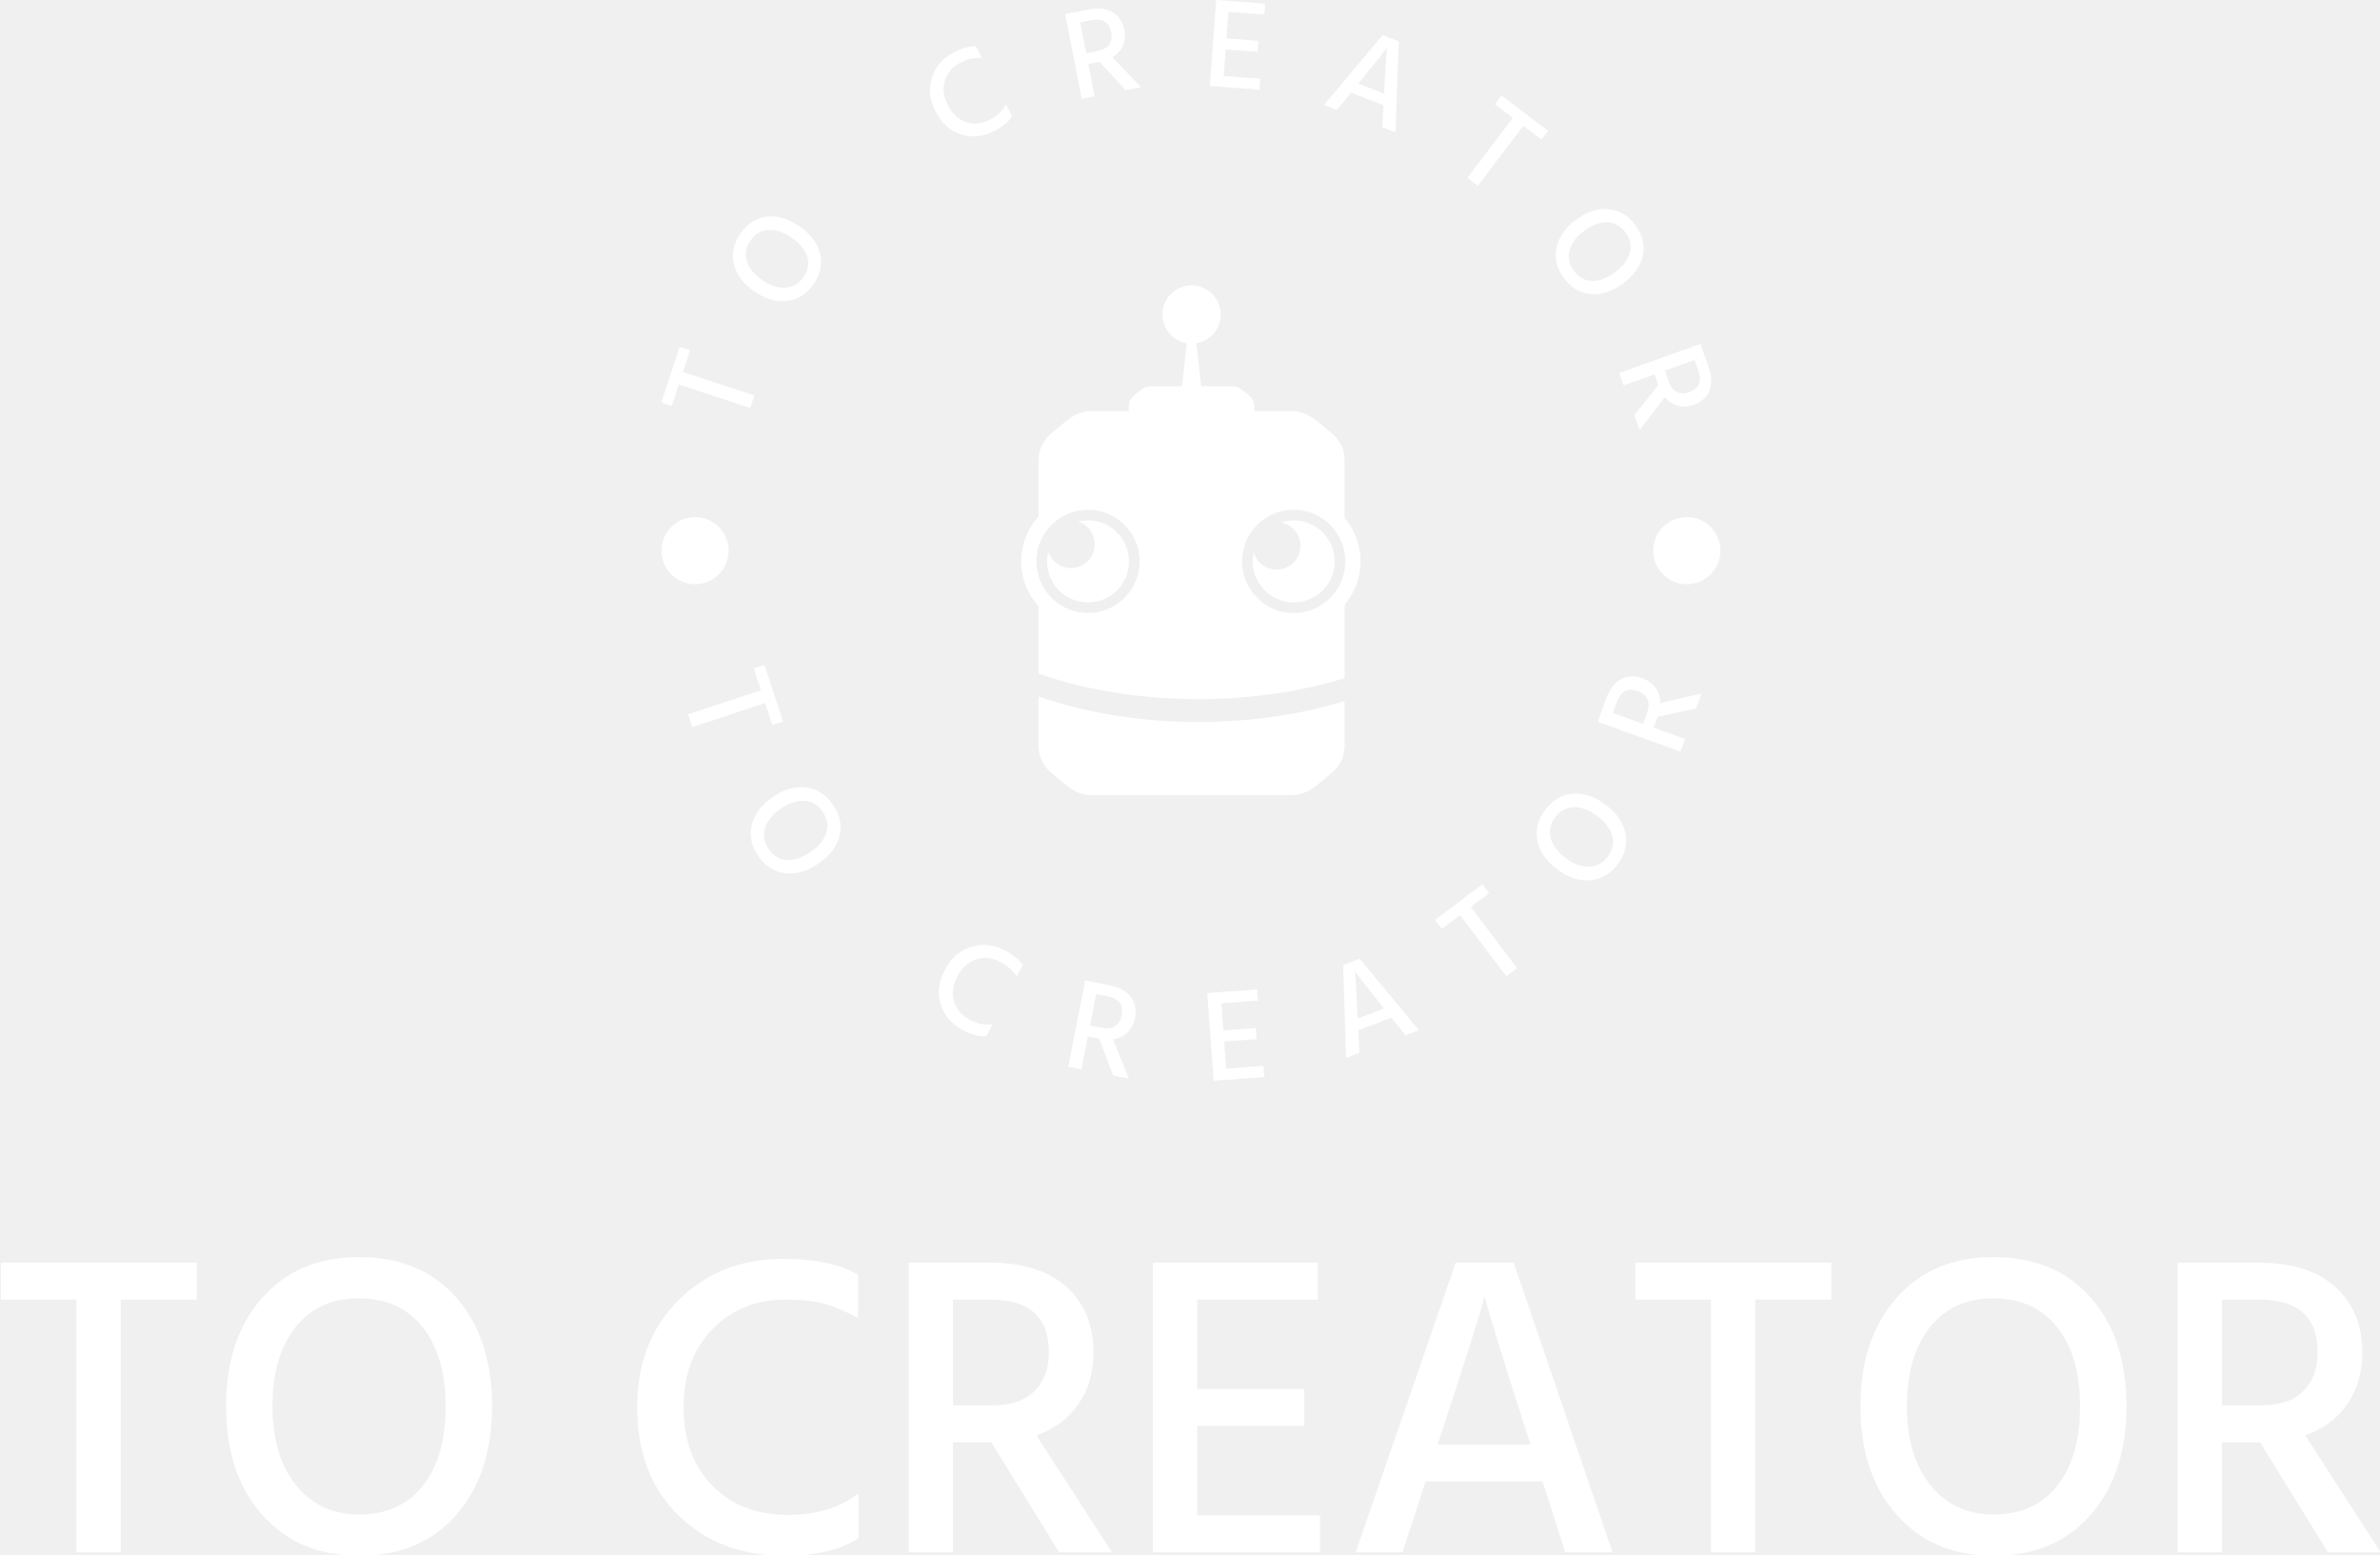
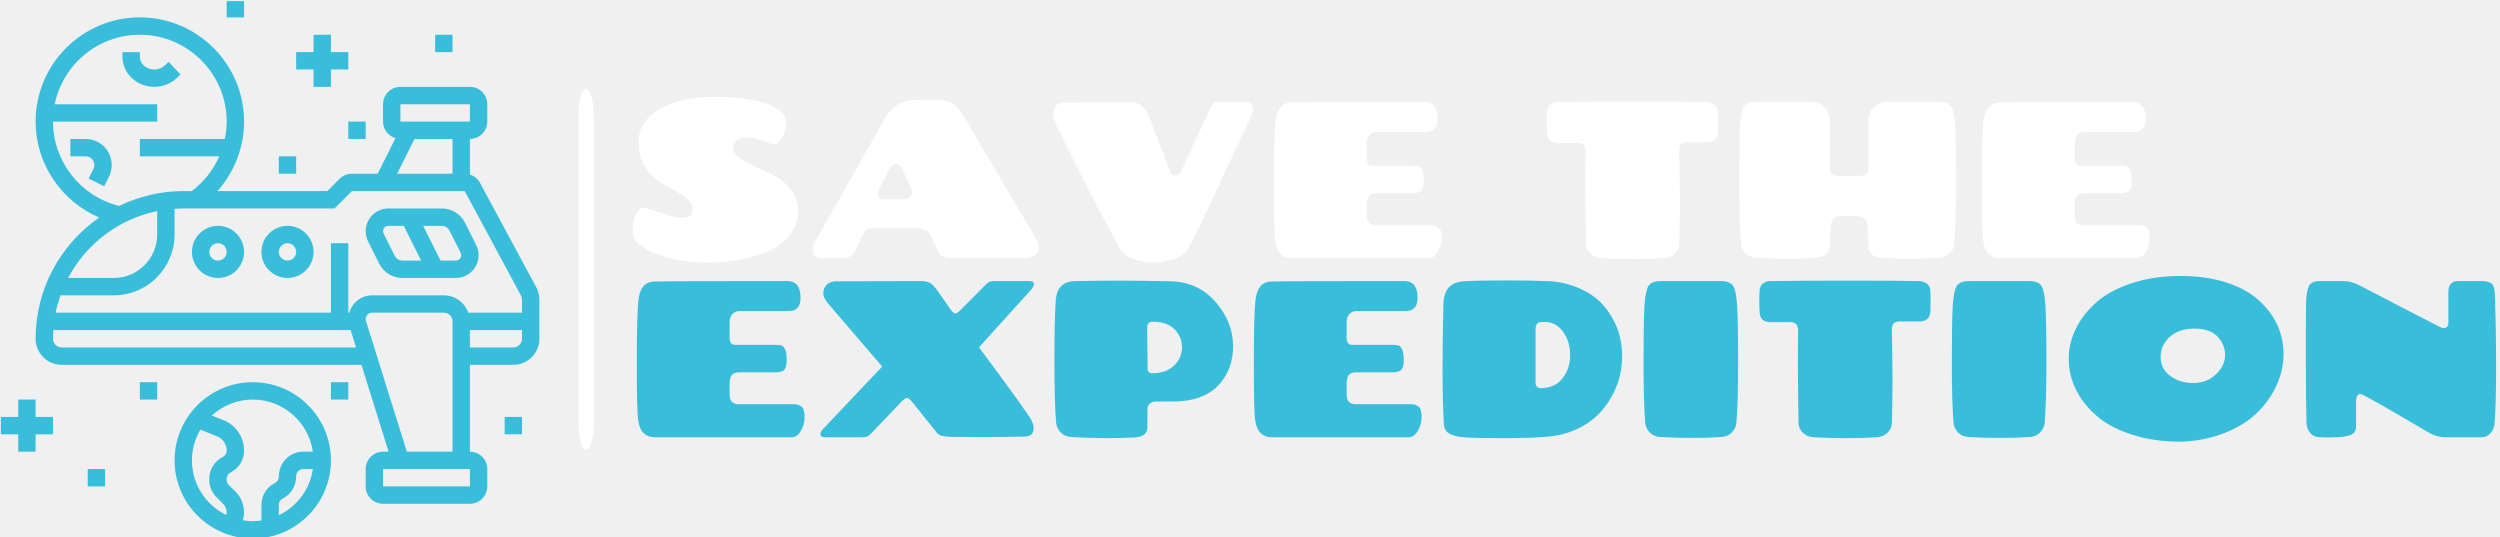
- <svg xmlns="http://www.w3.org/2000/svg" version="1.1" xmlnsXlink="http://www.w3.org/1999/xlink" xmlnsSvgjs="http://svgjs.dev/svgjs" width="2000" height="1306" viewBox="0 0 2000 1306">
-   <g transform="matrix(1,0,0,1,0.7288478,0.5287449)">
-     <svg viewBox="0 0 378 247" data-background-color="#636365" preserveAspectRatio="xMidYMid meet" height="1306" width="2000" xmlnsXlink="http://www.w3.org/1999/xlink">
-       <g id="tight-bounds" transform="matrix(1,0,0,1,-0.1377522,-0.1)">
-         <svg viewBox="0 0 378.275 247.2" height="247.2" width="378.275">
+ <svg xmlns="http://www.w3.org/2000/svg" version="1.1" xmlnsXlink="http://www.w3.org/1999/xlink" xmlnsSvgjs="http://svgjs.dev/svgjs" width="2000" height="429" viewBox="0 0 2000 429">
+   <g transform="matrix(1,0,0,1,-1.212121,0.9164479)">
+     <svg viewBox="0 0 396 85" data-background-color="#000000" preserveAspectRatio="xMidYMid meet" height="429" width="2000" xmlnsXlink="http://www.w3.org/1999/xlink">
+       <g id="tight-bounds" transform="matrix(1,0,0,1,0.24,-0.1815806)">
+         <svg viewBox="0 0 395.52 85.363" height="85.363" width="395.52">
          <g>
-             <svg viewBox="0 0 395.52 258.469" height="247.2" width="378.275">
-               <g transform="matrix(1,0,0,1,0,208.8417)">
-                 <svg viewBox="0 0 395.52 49.627" height="49.627" width="395.52">
+             <svg viewBox="0 0 529.661 114.314" height="85.363" width="395.52">
+               <g>
+                 <rect width="3.18" height="76.59" x="122.638" y="18.862" fill="#ffffff" opacity="1" stroke-width="0" stroke="transparent" fill-opacity="1" class="rect-in-0" data-fill-palette-color="primary" rx="1%" id="in-0" data-palette-color="#ffffff" />
+               </g>
+               <g transform="matrix(1,0,0,1,134.1405,19.05234)">
+                 <svg viewBox="0 0 395.52 76.209" height="76.209" width="395.52">
                  <g>
-                     <svg viewBox="0 0 395.52 49.627" height="49.627" width="395.52">
+                     <svg viewBox="0 0 395.52 76.209" height="76.209" width="395.52">
                      <g>
-                         <svg viewBox="0 0 395.52 49.627" height="49.627" width="395.52">
+                         <svg viewBox="0 0 395.52 76.209" height="76.209" width="395.52">
                          <g transform="matrix(1,0,0,1,0,0)">
-                             <svg width="395.52" viewBox="1.1 -34.35 276.93 34.75" height="49.627" data-palette-color="#d2d6dc">
-                               <path d="M23.9-33.7L23.9-29.4 15.05-29.4 15.05 0 9.9 0 9.9-29.4 1.1-29.4 1.1-33.7 23.9-33.7ZM54.1-29.63Q58.25-24.9 58.25-17 58.25-9.1 54.07-4.35 49.9 0.4 42.8 0.4L42.8 0.4Q35.75 0.4 31.52-4.35 27.3-9.1 27.3-17L27.3-17Q27.3-24.85 31.5-29.6 35.7-34.35 42.75-34.35L42.75-34.35Q49.95-34.35 54.1-29.63ZM35.37-26.18Q32.7-22.8 32.7-17 32.7-11.2 35.45-7.8 38.2-4.4 42.8-4.4L42.8-4.4Q47.55-4.4 50.2-7.75 52.85-11.1 52.85-17L52.85-17Q52.85-22.85 50.17-26.2 47.5-29.55 42.75-29.55L42.75-29.55Q38.05-29.55 35.37-26.18ZM100.89-6.85L100.89-1.65Q97.79 0.4 92.29 0.4L92.29 0.4Q84.74 0.4 79.94-4.3 75.14-9 75.14-16.9L75.14-16.9Q75.14-24.55 79.97-29.35 84.79-34.15 92.19-34.15L92.19-34.15Q97.59-34.15 100.84-32.3L100.84-32.3 100.84-27.25Q98.64-28.45 96.87-28.93 95.09-29.4 92.34-29.4L92.34-29.4Q87.29-29.4 83.92-25.98 80.54-22.55 80.54-16.9L80.54-16.9Q80.54-11.15 83.89-7.75 87.24-4.35 92.74-4.35L92.74-4.35Q97.59-4.35 100.89-6.85L100.89-6.85ZM116.29-29.4L116.29-29.4 111.89-29.4 111.89-17.1 116.54-17.1Q119.74-17.1 121.39-18.78 123.04-20.45 123.04-23.25L123.04-23.25Q123.04-29.4 116.29-29.4ZM111.89-12.8L111.89 0 106.74 0 106.74-33.7 116.14-33.7Q121.94-33.7 125.09-30.88 128.24-28.05 128.24-23.2L128.24-23.2Q128.19-19.65 126.44-17.18 124.69-14.7 121.59-13.6L121.59-13.6 130.39 0 124.24 0 116.34-12.8 111.89-12.8ZM154.59-4.3L154.59 0 135.14 0 135.14-33.7 154.34-33.7 154.34-29.4 140.29-29.4 140.29-19 152.74-19 152.74-14.7 140.29-14.7 140.29-4.3 154.59-4.3ZM168.84-14.25L168.84-14.25 168.28-12.55 179.09-12.55 178.53-14.25Q176.63-20.15 175.44-24.03 174.24-27.9 173.99-28.85L173.99-28.85 173.74-29.8Q173.19-27.45 168.84-14.25ZM166.88-8.25L164.19 0 158.74 0 170.38-33.7 177.13-33.7 188.63 0 183.13 0 180.49-8.25 166.88-8.25ZM214.08-33.7L214.08-29.4 205.23-29.4 205.23 0 200.08 0 200.08-29.4 191.28-29.4 191.28-33.7 214.08-33.7ZM244.28-29.63Q248.43-24.9 248.43-17 248.43-9.1 244.25-4.35 240.08 0.4 232.98 0.4L232.98 0.4Q225.93 0.4 221.71-4.35 217.48-9.1 217.48-17L217.48-17Q217.48-24.85 221.68-29.6 225.88-34.35 232.93-34.35L232.93-34.35Q240.13-34.35 244.28-29.63ZM225.56-26.18Q222.88-22.8 222.88-17 222.88-11.2 225.63-7.8 228.38-4.4 232.98-4.4L232.98-4.4Q237.73-4.4 240.38-7.75 243.03-11.1 243.03-17L243.03-17Q243.03-22.85 240.36-26.2 237.68-29.55 232.93-29.55L232.93-29.55Q228.23-29.55 225.56-26.18ZM263.93-29.4L263.93-29.4 259.53-29.4 259.53-17.1 264.18-17.1Q267.38-17.1 269.03-18.78 270.68-20.45 270.68-23.25L270.68-23.25Q270.68-29.4 263.93-29.4ZM259.53-12.8L259.53 0 254.38 0 254.38-33.7 263.78-33.7Q269.58-33.7 272.73-30.88 275.88-28.05 275.88-23.2L275.88-23.2Q275.83-19.65 274.08-17.18 272.33-14.7 269.23-13.6L269.23-13.6 278.03 0 271.88 0 263.98-12.8 259.53-12.8Z" opacity="1" transform="matrix(1,0,0,1,0,0)" fill="#ffffff" class="undefined-text-0" data-fill-palette-color="primary" id="text-0" />
+                             <svg width="395.52" viewBox="1.9 -36.15 417.65 77.3" height="76.209" data-palette-color="#ffffff">
+                               <svg />
+                               <svg />
+                               <g class="undefined-text-0" data-fill-palette-color="primary" id="text-0">
+                                 <path d="M18.5 1c-2.867 0-5.54-0.317-8.02-0.95-2.487-0.633-4.237-1.267-5.25-1.9-1.02-0.633-1.697-1.083-2.03-1.35v0c-0.867-0.7-1.3-1.667-1.3-2.9v0c0-0.967 0.117-1.883 0.35-2.75v0c0.433-1.633 1.217-2.45 2.35-2.45v0c0.367 0.033 1.543 0.417 3.53 1.15 1.98 0.733 3.537 1.1 4.67 1.1v0c1.7 0 2.55-0.667 2.55-2v0c0-0.8-0.417-1.543-1.25-2.23-0.833-0.68-1.84-1.337-3.02-1.97-1.187-0.633-2.38-1.36-3.58-2.18-1.2-0.813-2.217-1.947-3.05-3.4-0.833-1.447-1.25-3.137-1.25-5.07v0c0-3.2 1.567-5.71 4.7-7.53 3.133-1.813 7.183-2.72 12.15-2.72 4.967 0 8.91 0.507 11.83 1.52 2.913 1.02 4.37 2.43 4.37 4.23v0c0 1.3-0.3 2.44-0.9 3.42-0.6 0.987-1.233 1.48-1.9 1.48v0c-0.233 0-1.007-0.26-2.32-0.78-1.32-0.513-2.513-0.77-3.58-0.77v0c-2.1 0-3.15 0.817-3.15 2.45v0c0 0.8 0.5 1.533 1.5 2.2 1 0.667 2.21 1.307 3.63 1.92 1.413 0.62 2.837 1.313 4.27 2.08 1.433 0.767 2.65 1.817 3.65 3.15 1 1.333 1.5 2.95 1.5 4.85 0 1.9-0.607 3.633-1.82 5.2-1.22 1.567-2.83 2.783-4.83 3.65v0c-3.967 1.7-8.567 2.55-13.8 2.55zM75.55-32.65v0l16.35 27.65c0.667 1.1 1 2.023 1 2.77 0 0.753-0.3 1.313-0.9 1.68-0.6 0.367-1.3 0.55-2.1 0.55v0h-16.1c-1.633 0-2.683-0.3-3.15-0.9v0c-0.133-0.2-0.317-0.55-0.55-1.05v0l-1.45-3.1c-0.433-0.967-1.45-1.517-3.05-1.65v0h-9.45c-0.7 0-1.233 0.067-1.6 0.2-0.367 0.133-0.667 0.433-0.9 0.9v0l-1.95 4.05c-0.333 0.6-0.7 1.007-1.1 1.22-0.4 0.22-0.983 0.33-1.75 0.33v0h-4.5c-1.3 0-2-0.467-2.1-1.4v0c-0.033-0.133-0.05-0.267-0.05-0.4v0c0-0.767 0.25-1.5 0.75-2.2v0l15.65-27.6c1.5-2.6 3.933-3.9 7.3-3.9v0h4c2.667 0 4.55 0.95 5.65 2.85zM59.35-19.85v0l-2.3 4.55c-0.133 0.3-0.2 0.567-0.2 0.8v0c0 0.867 0.417 1.3 1.25 1.3v0h4.55c0.7 0 1.183-0.177 1.45-0.53 0.267-0.347 0.4-0.653 0.4-0.92 0-0.267-0.05-0.533-0.15-0.8v0l-1.9-4.3c-0.4-0.867-0.917-1.3-1.55-1.3-0.633 0-1.15 0.4-1.55 1.2zM126.65-2.6v0c-0.6 1.133-1.64 2.017-3.12 2.65-1.487 0.633-3.097 0.95-4.83 0.95-1.733 0-3.317-0.3-4.75-0.9-1.433-0.6-2.467-1.467-3.1-2.6v0c-5-9.233-9.65-18.3-13.95-27.2v0c-0.5-1.067-0.75-1.883-0.75-2.45v0c0-1.8 0.817-2.7 2.45-2.7v0l14.45-0.1c1.233 0 2.177 0.217 2.83 0.65 0.647 0.433 1.22 1.3 1.72 2.6v0l4.85 12.4c0.2 0.533 0.567 0.8 1.1 0.8 0.533 0 0.933-0.267 1.2-0.8v0l6.55-14.2c0.433-0.9 0.9-1.4 1.4-1.5v0c0.2-0.033 0.55-0.05 1.05-0.05v0l5.75 0.1c0.633 0 1.083 0.3 1.35 0.9v0c0.1 0.233 0.15 0.517 0.15 0.85 0 0.333-0.373 1.25-1.12 2.75-0.753 1.5-2.703 5.667-5.85 12.5-3.153 6.833-5.613 11.95-7.38 15.35zM149.5 0c-0.933 0-1.723-0.31-2.37-0.93-0.653-0.613-1.07-1.63-1.25-3.05-0.187-1.413-0.28-5.663-0.28-12.75 0-7.08 0.117-11.703 0.35-13.87v0c0.267-2.8 1.45-4.233 3.55-4.3v0c2.4-0.067 12.35-0.1 29.85-0.1v0c1.967 0 2.95 1.25 2.95 3.75v0c0 1.967-0.867 2.95-2.6 2.95v0h-11c-0.7 0-1.257 0.233-1.67 0.7-0.42 0.467-0.63 1.067-0.63 1.8v0 3.6c0 1 0.45 1.5 1.35 1.5v0h9.1c0.533 0 0.943 0.05 1.23 0.15 0.28 0.1 0.537 0.39 0.77 0.87 0.233 0.487 0.35 1.28 0.35 2.38 0 1.1-0.19 1.833-0.57 2.2-0.387 0.367-1.013 0.55-1.88 0.55v0h-8.15c-0.833 0-1.407 0.207-1.72 0.62-0.32 0.42-0.48 1.063-0.48 1.93v0 2.45c0 1.433 0.683 2.15 2.05 2.15v0h12.45c0.6 0 1.133 0.173 1.6 0.52 0.467 0.353 0.7 1.12 0.7 2.3 0 1.187-0.283 2.247-0.85 3.18-0.567 0.933-1.233 1.4-2 1.4v0zM236.45-3.05v0c-0.033 0.733-0.35 1.407-0.95 2.02-0.6 0.62-1.4 0.963-2.4 1.03v0c-1.9 0.133-4.183 0.2-6.85 0.2-2.667 0-5.117-0.067-7.35-0.2v0c-1-0.067-1.8-0.41-2.4-1.03-0.6-0.613-0.917-1.287-0.95-2.02v0c-0.1-5.067-0.15-9.393-0.15-12.98 0-3.58 0.017-6.203 0.05-7.87v0c0-1.267-0.567-1.9-1.7-1.9v0h-4.5c-0.7 0-1.267-0.167-1.7-0.5-0.433-0.333-0.677-0.917-0.73-1.75-0.047-0.833-0.07-1.7-0.07-2.6 0-0.9 0.023-1.677 0.07-2.33 0.053-0.647 0.323-1.147 0.81-1.5 0.48-0.347 1.003-0.52 1.57-0.52v0c4.333-0.067 10.2-0.1 17.6-0.1 7.4 0 12.7 0.033 15.9 0.1v0c0.567 0.033 1.093 0.217 1.58 0.55 0.48 0.333 0.743 0.823 0.79 1.47 0.053 0.653 0.08 1.413 0.08 2.28 0 0.867-0.017 1.7-0.05 2.5v0c-0.1 1.5-0.917 2.25-2.45 2.25v0h-4.5c-1.133 0-1.7 0.583-1.7 1.75v0c0.1 4.2 0.15 8 0.15 11.4 0 3.4-0.05 6.65-0.15 9.75zM298.1-3.15v0c-0.067 0.767-0.39 1.45-0.97 2.05-0.587 0.6-1.38 0.933-2.38 1v0c-2.733 0.167-4.983 0.25-6.75 0.25-1.767 0-3.85-0.083-6.25-0.25v0c-1.833-0.167-2.8-0.967-2.9-2.4v0c-0.033-0.567-0.067-1.31-0.1-2.23-0.033-0.913-0.073-1.72-0.12-2.42-0.053-0.7-0.24-1.25-0.56-1.65-0.313-0.4-0.87-0.6-1.67-0.6v0h-3.75c-0.8 0-1.357 0.2-1.67 0.6-0.32 0.4-0.503 0.95-0.55 1.65-0.053 0.7-0.097 1.507-0.13 2.42-0.033 0.92-0.067 1.663-0.1 2.23v0c-0.1 1.433-1.067 2.233-2.9 2.4v0c-2.4 0.167-4.59 0.25-6.57 0.25-1.987 0-4.347-0.083-7.08-0.25v0c-1-0.067-1.79-0.4-2.37-1-0.587-0.6-0.913-1.283-0.98-2.05v0c-0.267-2.933-0.4-7.65-0.4-14.15 0-6.5 0.067-10.727 0.2-12.68 0.133-1.947 0.433-3.28 0.9-4 0.467-0.713 1.4-1.07 2.8-1.07v0h12.2c1.167 0 2.16 0.4 2.98 1.2 0.813 0.8 1.22 1.833 1.22 3.1v0 10.5c0 1.2 0.517 1.8 1.55 1.8v0h5.55c1.033 0 1.55-0.6 1.55-1.8v0-10.5c0-1.267 0.407-2.3 1.22-3.1 0.82-0.8 1.813-1.2 2.98-1.2v0h11.55c1.4 0 2.333 0.357 2.8 1.07 0.467 0.72 0.767 2.053 0.9 4 0.133 1.953 0.2 6.18 0.2 12.68 0 6.5-0.133 11.217-0.4 14.15zM308.2 0c-0.933 0-1.727-0.31-2.38-0.93-0.647-0.613-1.063-1.63-1.25-3.05-0.18-1.413-0.27-5.663-0.27-12.75 0-7.08 0.117-11.703 0.35-13.87v0c0.267-2.8 1.45-4.233 3.55-4.3v0c2.4-0.067 12.35-0.1 29.85-0.1v0c1.967 0 2.95 1.25 2.95 3.75v0c0 1.967-0.867 2.95-2.6 2.95v0h-11c-0.7 0-1.257 0.233-1.67 0.7-0.42 0.467-0.63 1.067-0.63 1.8v0 3.6c0 1 0.45 1.5 1.35 1.5v0h9.1c0.533 0 0.94 0.05 1.22 0.15 0.287 0.1 0.547 0.39 0.78 0.87 0.233 0.487 0.35 1.28 0.35 2.38 0 1.1-0.193 1.833-0.58 2.2-0.38 0.367-1.003 0.55-1.87 0.55v0h-8.15c-0.833 0-1.41 0.207-1.73 0.62-0.313 0.42-0.47 1.063-0.47 1.93v0 2.45c0 1.433 0.683 2.15 2.05 2.15v0h12.45c0.6 0 1.133 0.173 1.6 0.52 0.467 0.353 0.7 1.12 0.7 2.3 0 1.187-0.283 2.247-0.85 3.18-0.567 0.933-1.233 1.4-2 1.4v0z" fill="#ffffff" fill-rule="nonzero" stroke="none" stroke-width="1" stroke-linecap="butt" stroke-linejoin="miter" stroke-miterlimit="10" stroke-dasharray="" stroke-dashoffset="0" font-family="none" font-weight="none" font-size="none" text-anchor="none" style="mix-blend-mode: normal" data-fill-palette-color="primary" opacity="1" />
+                                 <path transform="translate(0,40.15)" d="M6.7 0c-0.933 0-1.723-0.31-2.37-0.93-0.653-0.613-1.07-1.63-1.25-3.05-0.187-1.413-0.28-5.663-0.28-12.75 0-7.08 0.117-11.703 0.35-13.87v0c0.267-2.8 1.45-4.233 3.55-4.3v0c2.4-0.067 12.35-0.1 29.85-0.1v0c1.967 0 2.95 1.25 2.95 3.75v0c0 1.967-0.867 2.95-2.6 2.95v0h-11c-0.7 0-1.257 0.233-1.67 0.7-0.42 0.467-0.63 1.067-0.63 1.8v0 3.6c0 1 0.45 1.5 1.35 1.5v0h9.1c0.533 0 0.94 0.05 1.22 0.15 0.287 0.1 0.547 0.39 0.78 0.87 0.233 0.487 0.35 1.28 0.35 2.38 0 1.1-0.19 1.833-0.57 2.2-0.387 0.367-1.013 0.55-1.88 0.55v0h-8.15c-0.833 0-1.407 0.207-1.72 0.62-0.32 0.42-0.48 1.063-0.48 1.93v0 2.45c0 1.433 0.683 2.15 2.05 2.15v0h12.45c0.6 0 1.133 0.173 1.6 0.52 0.467 0.353 0.7 1.12 0.7 2.3 0 1.187-0.283 2.247-0.85 3.18-0.567 0.933-1.233 1.4-2 1.4v0zM53.35 0h-8.4c-0.667 0-1-0.25-1-0.75v0c0-0.3 0.183-0.65 0.55-1.05v0l13.3-14.05-12.15-14.15c-0.7-0.867-1.05-1.577-1.05-2.13 0-0.547 0.083-0.987 0.25-1.32v0c0.5-1 1.383-1.5 2.65-1.5v0l18.9-0.05c0.967 0 1.693 0.15 2.18 0.45 0.48 0.3 1.053 0.917 1.72 1.85v0l2.65 3.8c0.5 0.767 0.91 1.15 1.23 1.15 0.313 0 0.77-0.317 1.37-0.95v0l5.05-5.1c0.5-0.533 0.883-0.867 1.15-1 0.267-0.133 0.65-0.2 1.15-0.2v0h7.95c0.633 0 0.95 0.217 0.95 0.65v0c0 0.333-0.183 0.733-0.55 1.2v0l-11.75 13c5.1 6.833 8.817 11.95 11.15 15.35v0c0.733 1.033 1.1 1.967 1.1 2.8v0c0 1.2-0.683 1.817-2.05 1.85v0c-3.067 0.067-6.017 0.1-8.85 0.1-2.833 0-5.233-0.01-7.2-0.03-1.967-0.013-3.133-0.287-3.5-0.82v0l-5.75-7.15c-0.4-0.5-0.74-0.75-1.02-0.75-0.287 0-0.68 0.25-1.18 0.75v0l-6.6 6.9c-0.5 0.533-0.873 0.857-1.12 0.97-0.253 0.12-0.63 0.18-1.13 0.18zM117.25-6.45v0 4.2c0 1.433-0.973 2.2-2.92 2.3-1.953 0.1-4.07 0.15-6.35 0.15-2.287 0-4.897-0.083-7.83-0.25v0c-0.967-0.067-1.74-0.4-2.32-1-0.587-0.6-0.93-1.283-1.03-2.05v0c-0.267-2.933-0.4-7.543-0.4-13.83 0-6.28 0.1-10.853 0.3-13.72 0.2-2.867 1.65-4.317 4.35-4.35v0c3.1-0.067 6.417-0.1 9.95-0.1 3.533 0 7.36 0.05 11.48 0.15 4.113 0.1 7.47 1.65 10.07 4.65 2.6 3 3.9 6.3 3.9 9.9 0 3.6-1.15 6.567-3.45 8.9-2.3 2.333-5.667 3.5-10.1 3.5v0h-3.9c-0.433 0-0.833 0.15-1.2 0.45-0.367 0.3-0.55 0.667-0.55 1.1zM117.2-24.55v0l0.1 9.25c0 0.633 0.35 0.95 1.05 0.95v0c2.067 0 3.693-0.573 4.88-1.72 1.18-1.153 1.77-2.513 1.77-4.08 0-1.567-0.557-2.917-1.67-4.05-1.12-1.133-2.763-1.7-4.93-1.7v0c-0.8 0-1.2 0.45-1.2 1.35zM145 0c-0.933 0-1.723-0.31-2.37-0.93-0.653-0.613-1.07-1.63-1.25-3.05-0.187-1.413-0.28-5.663-0.28-12.75 0-7.08 0.117-11.703 0.35-13.87v0c0.267-2.8 1.45-4.233 3.55-4.3v0c2.4-0.067 12.35-0.1 29.85-0.1v0c1.967 0 2.95 1.25 2.95 3.75v0c0 1.967-0.867 2.95-2.6 2.95v0h-11c-0.7 0-1.257 0.233-1.67 0.7-0.42 0.467-0.63 1.067-0.63 1.8v0 3.6c0 1 0.45 1.5 1.35 1.5v0h9.1c0.533 0 0.943 0.05 1.23 0.15 0.28 0.1 0.537 0.39 0.77 0.87 0.233 0.487 0.35 1.28 0.35 2.38 0 1.1-0.19 1.833-0.57 2.2-0.387 0.367-1.013 0.55-1.88 0.55v0h-8.15c-0.833 0-1.407 0.207-1.72 0.62-0.32 0.42-0.48 1.063-0.48 1.93v0 2.45c0 1.433 0.683 2.15 2.05 2.15v0h12.45c0.6 0 1.133 0.173 1.6 0.52 0.467 0.353 0.7 1.12 0.7 2.3 0 1.187-0.283 2.247-0.85 3.18-0.567 0.933-1.233 1.4-2 1.4v0zM206.5-0.1v0c-2.233 0.2-5.433 0.3-9.6 0.3-4.167 0-7.007-0.057-8.52-0.17-1.52-0.12-2.663-0.397-3.43-0.83-0.767-0.433-1.183-1.117-1.25-2.05v0c-0.2-3.6-0.3-7.71-0.3-12.33 0-4.613 0.067-9.503 0.2-14.67v0c0.067-3.2 1.55-4.9 4.45-5.1v0c2.033-0.133 5.15-0.2 9.35-0.2 4.2 0 7.493 0.057 9.88 0.17 2.38 0.12 4.68 0.67 6.9 1.65 2.213 0.987 3.987 2.263 5.32 3.83v0c2.767 3.233 4.15 6.983 4.15 11.25v0c0 4.5-1.45 8.517-4.35 12.05v0c-1.4 1.7-3.207 3.1-5.42 4.2-2.22 1.1-4.68 1.733-7.38 1.9zM204.25-24.2v0 12.1c0 0.267 0.1 0.517 0.3 0.75 0.2 0.233 0.467 0.35 0.8 0.35v0c2.133 0 3.777-0.733 4.93-2.2 1.147-1.467 1.72-3.2 1.72-5.2 0-2-0.523-3.743-1.57-5.23-1.053-1.48-2.463-2.22-4.23-2.22v0c-0.433 0-0.767 0.017-1 0.05v0c-0.633 0.167-0.95 0.7-0.95 1.6zM232.35-35v0h13.4c1.4 0 2.323 0.35 2.77 1.05 0.453 0.7 0.753 2.14 0.9 4.32 0.153 2.187 0.23 6.42 0.23 12.7 0 6.287-0.133 10.897-0.4 13.83v0c-0.1 0.767-0.443 1.45-1.03 2.05-0.58 0.6-1.353 0.933-2.32 1v0c-1.9 0.133-4.1 0.2-6.6 0.2-2.5 0-4.867-0.067-7.1-0.2v0c-0.967-0.067-1.74-0.4-2.32-1-0.587-0.6-0.93-1.283-1.03-2.05v0c-0.267-2.933-0.4-7.543-0.4-13.83 0-6.28 0.073-10.513 0.22-12.7 0.153-2.18 0.453-3.62 0.9-4.32 0.453-0.7 1.38-1.05 2.78-1.05zM284.1-3.05v0c-0.033 0.733-0.35 1.407-0.95 2.02-0.6 0.62-1.4 0.963-2.4 1.03v0c-1.9 0.133-4.183 0.2-6.85 0.2-2.667 0-5.117-0.067-7.35-0.2v0c-1-0.067-1.8-0.41-2.4-1.03-0.6-0.613-0.917-1.287-0.95-2.02v0c-0.1-5.067-0.15-9.393-0.15-12.98 0-3.58 0.017-6.203 0.05-7.87v0c0-1.267-0.567-1.9-1.7-1.9v0h-4.5c-0.7 0-1.267-0.167-1.7-0.5-0.433-0.333-0.677-0.917-0.73-1.75-0.047-0.833-0.07-1.7-0.07-2.6 0-0.9 0.023-1.677 0.07-2.33 0.053-0.647 0.32-1.147 0.8-1.5 0.487-0.347 1.013-0.52 1.58-0.52v0c4.333-0.067 10.2-0.1 17.6-0.1 7.4 0 12.7 0.033 15.9 0.1v0c0.567 0.033 1.09 0.217 1.57 0.55 0.487 0.333 0.753 0.823 0.8 1.47 0.053 0.653 0.08 1.413 0.08 2.28 0 0.867-0.017 1.7-0.05 2.5v0c-0.1 1.5-0.917 2.25-2.45 2.25v0h-4.5c-1.133 0-1.7 0.583-1.7 1.75v0c0.1 4.2 0.15 8 0.15 11.4 0 3.4-0.05 6.65-0.15 9.75zM301.45-35v0h13.4c1.4 0 2.323 0.35 2.77 1.05 0.453 0.7 0.753 2.14 0.9 4.32 0.153 2.187 0.23 6.42 0.23 12.7 0 6.287-0.133 10.897-0.4 13.83v0c-0.1 0.767-0.443 1.45-1.03 2.05-0.58 0.6-1.353 0.933-2.32 1v0c-1.9 0.133-4.1 0.2-6.6 0.2-2.5 0-4.867-0.067-7.1-0.2v0c-0.967-0.067-1.743-0.4-2.33-1-0.58-0.6-0.92-1.283-1.02-2.05v0c-0.267-2.933-0.4-7.543-0.4-13.83 0-6.28 0.073-10.513 0.22-12.7 0.153-2.18 0.453-3.62 0.9-4.32 0.453-0.7 1.38-1.05 2.78-1.05zM348.9 1v0c-4.033 0-7.683-0.527-10.95-1.58-3.267-1.047-5.917-2.453-7.95-4.22-2.033-1.767-3.583-3.743-4.65-5.93-1.067-2.18-1.6-4.453-1.6-6.82 0-2.367 0.54-4.643 1.62-6.83 1.087-2.18 2.637-4.153 4.65-5.92 2.02-1.767 4.663-3.183 7.93-4.25 3.267-1.067 6.85-1.6 10.75-1.6 3.9 0 7.35 0.483 10.35 1.45 3 0.967 5.417 2.283 7.25 3.95v0c3.733 3.4 5.6 7.433 5.6 12.1v0c0 2.367-0.51 4.683-1.53 6.95-1.013 2.267-2.463 4.323-4.35 6.17-1.88 1.853-4.303 3.37-7.27 4.55-2.967 1.187-6.25 1.847-9.85 1.98zM358.8-18.43c0-1.58-0.567-2.963-1.7-4.15-1.133-1.18-2.86-1.77-5.18-1.77-2.313 0-4.153 0.617-5.52 1.85-1.367 1.233-2.05 2.733-2.05 4.5 0 1.767 0.717 3.183 2.15 4.25 1.433 1.067 3.157 1.6 5.17 1.6 2.02 0 3.713-0.65 5.08-1.95 1.367-1.3 2.05-2.743 2.05-4.33zM410.8-35v0h5.35c1.133 0 1.923 0.183 2.37 0.55 0.453 0.367 0.697 1.117 0.73 2.25v0c0.2 5.067 0.3 10.517 0.3 16.35 0 5.833-0.117 10.1-0.35 12.8v0c-0.067 0.767-0.36 1.467-0.88 2.1-0.513 0.633-1.187 0.95-2.02 0.95v0h-8.35c-1.167 0-2.45-0.417-3.85-1.25v0c-7.733-4.567-12.6-7.35-14.6-8.35v0c-0.4-0.167-0.727-0.11-0.98 0.17-0.247 0.287-0.37 0.813-0.37 1.58v0 5.55c0 0.633-0.233 1.133-0.7 1.5v0c-0.7 0.567-2.5 0.85-5.4 0.85v0c-0.8 0-1.583-0.027-2.35-0.08-0.767-0.047-1.393-0.387-1.88-1.02-0.48-0.633-0.737-1.317-0.77-2.05v0c-0.1-4-0.15-9.027-0.15-15.08 0-6.047 0.017-9.987 0.05-11.82 0.033-1.833 0.25-3.127 0.65-3.88 0.4-0.747 1.167-1.12 2.3-1.12v0h5.5c1.133 0 2.3 0.317 3.5 0.95v0c10.333 5.367 16.367 8.483 18.1 9.35v0c0.567 0.267 1.017 0.3 1.35 0.1 0.333-0.2 0.5-0.567 0.5-1.1v0-7c0-0.667 0.177-1.217 0.53-1.65 0.347-0.433 0.82-0.65 1.42-0.65z" fill="#38bddb" fill-rule="nonzero" stroke="none" stroke-width="1" stroke-linecap="butt" stroke-linejoin="miter" stroke-miterlimit="10" stroke-dasharray="" stroke-dashoffset="0" font-family="none" font-weight="none" font-size="none" text-anchor="none" style="mix-blend-mode: normal" data-fill-palette-color="accent" opacity="1" />
+                               </g>
                            </svg>
                          </g>
                        </svg>
                      </g>
                    </svg>
                  </g>
                </svg>
              </g>
-               <g transform="matrix(1,0,0,1,75.54432,0)">
-                 <svg viewBox="0 0 244.431 179.552" height="179.552" width="244.431">
+               <g>
+                 <svg viewBox="0 0 114.314 114.314" height="114.314" width="114.314">
                  <g>
-                     <svg viewBox="0 0 244.431 179.552" height="179.552" width="244.431">
-                       <g transform="matrix(1,0,0,1,94.01531,47.45521)">
-                         <svg viewBox="0 0 56.401 84.642" height="84.642" width="56.401">
-                           <g>
-                             <svg xmlnsXlink="http://www.w3.org/1999/xlink" version="1.1" x="0" y="0" viewBox="23.281 9.434 53.581 80.41" enable-background="new 0 0 100 100" xml:space="preserve" height="84.642" width="56.401" class="icon-a-0" data-fill-palette-color="accent" id="a-0">
-                               <polygon points="48.462,27.174 51.902,27.174 50.182,11.625 " fill="#ffffff" data-fill-palette-color="accent" />
-                               <path d="M59.236 26.742l-0.853-0.709c-0.567-0.474-1.136-0.71-1.702-0.71H43.684c-0.569 0-1.137 0.236-1.705 0.71l-0.853 0.709c-0.568 0.475-0.852 1.065-0.852 1.775v13.795c2.983 1.044 6.535 1.653 10.352 1.653 3.444 0 6.672-0.497 9.463-1.361V28.517C60.09 27.807 59.807 27.216 59.236 26.742z" fill="#ffffff" data-fill-palette-color="accent" />
-                               <path d="M74.342 46.121v-9.097c0-1.731-0.691-3.174-2.078-4.33l-2.076-1.731c-1.387-1.153-2.771-1.731-4.158-1.731H34.335c-1.386 0-2.771 0.578-4.156 1.731l-2.078 1.731c-1.386 1.156-2.078 2.598-2.078 4.33v8.853c-1.698 1.873-2.742 4.351-2.742 7.077 0 2.728 1.043 5.206 2.742 7.078v10.632c7.275 2.545 15.937 4.029 25.243 4.029 8.398 0 16.271-1.209 23.076-3.316v-11.59c1.568-1.842 2.52-4.225 2.52-6.834C76.861 50.346 75.91 47.962 74.342 46.121zM33.835 61.104c-4.5 0-8.149-3.648-8.149-8.149 0-4.499 3.648-8.147 8.149-8.147 4.5 0 8.148 3.648 8.148 8.147C41.983 57.454 38.335 61.104 33.835 61.104zM66.309 61.104c-4.5 0-8.148-3.648-8.148-8.149 0-4.499 3.648-8.147 8.148-8.147s8.147 3.648 8.147 8.147C74.456 57.454 70.809 61.104 66.309 61.104z" fill="#ffffff" data-fill-palette-color="accent" />
-                               <path d="M33.835 46.484c-0.539 0-1.059 0.073-1.559 0.197 1.514 0.487 2.617 1.892 2.617 3.567 0 2.079-1.685 3.766-3.764 3.766-1.676 0-3.08-1.104-3.567-2.619-0.124 0.5-0.197 1.021-0.197 1.56 0 3.573 2.897 6.472 6.471 6.472 3.572 0 6.469-2.896 6.469-6.472C40.305 49.381 37.408 46.484 33.835 46.484z" fill="#ffffff" data-fill-palette-color="accent" />
-                               <circle cx="50.182" cy="13.988" r="4.6" fill="#ffffff" data-fill-palette-color="accent" />
-                               <path d="M66.309 46.484c-0.693 0-1.36 0.112-1.986 0.314 1.732 0.336 3.044 1.858 3.044 3.69 0 2.079-1.687 3.764-3.765 3.764-1.717 0-3.146-1.156-3.601-2.727-0.104 0.461-0.163 0.937-0.163 1.428 0 3.574 2.896 6.472 6.471 6.472 3.573 0 6.469-2.897 6.469-6.472C72.777 49.381 69.881 46.484 66.309 46.484z" fill="#ffffff" data-fill-palette-color="accent" />
-                               <path d="M26.023 74.271v7.781c0 1.731 0.692 3.176 2.078 4.33l2.078 1.73c1.385 1.156 2.771 1.732 4.156 1.732h31.694c1.386 0 2.771-0.576 4.156-1.732l2.078-1.73c1.385-1.154 2.077-2.599 2.077-4.33v-7.068C67.536 77.09 59.663 78.3 51.266 78.3 41.959 78.301 33.298 76.816 26.023 74.271z" fill="#ffffff" data-fill-palette-color="accent" />
-                             </svg>
-                           </g>
-                         </svg>
+                     <svg xmlnsXlink="http://www.w3.org/1999/xlink" version="1.1" x="0" y="0" viewBox="1 1 62 62" style="enable-background:new 0 0 64 64;" xml:space="preserve" height="114.314" width="114.314" class="icon-icon-0" data-fill-palette-color="accent" id="icon-0">
+                       <g fill="#38bddb" data-fill-palette-color="accent">
+                         <path d="M62.641 34.082l-6.477-12.029c-0.251-0.467-0.674-0.8-1.164-0.954V17c1.103 0 2-0.897 2-2v-2c0-1.103-0.897-2-2-2h-8c-1.103 0-2 0.897-2 2v2c0 0.903 0.605 1.659 1.428 1.907L44.382 21h-2.968c-0.534 0-1.036 0.208-1.414 0.586L38.586 23H25.931C27.88 20.821 29 17.98 29 15c0-6.617-5.383-12-12-12S5 8.383 5 15c0 4.857 2.974 9.191 7.32 11.043C7.902 29.117 5 34.223 5 40c0 1.654 1.346 3 3 3h34.515l3.125 10H45c-1.103 0-2 0.897-2 2v2c0 1.103 0.897 2 2 2h10c1.103 0 2-0.897 2-2v-2c0-1.103-0.897-2-2-2V43h5c1.654 0 3-1.346 3-3v-4.496C63 35.01 62.876 34.518 62.641 34.082zM47 13h8l0.001 2H47V13zM48.618 17H53v4h-6.382L48.618 17zM39.414 25l2-2h12.989l6.478 12.029c0.078 0.146 0.12 0.31 0.12 0.475V37h-6.184c-0.414-1.161-1.514-2-2.816-2h-8.265c-1.252 0-2.299 0.85-2.622 2H41v-8h-2v8H7.302c0.14-0.687 0.342-1.35 0.573-2H14c3.86 0 7-3.141 7-7v-2.949C21.332 25.029 21.662 25 22 25H39.414zM7 15h12v-2H7.202C8.131 8.441 12.171 5 17 5c5.514 0 10 4.486 10 10 0 0.679-0.085 1.346-0.219 2H17v2h9.144c-0.686 1.566-1.764 2.95-3.165 4H22c-2.645 0-5.141 0.625-7.375 1.707C10.191 23.625 7 19.594 7 15zM19 25.302V28c0 2.757-2.243 5-5 5H8.744C10.813 29.098 14.548 26.21 19 25.302zM8 41c-0.551 0-1-0.448-1-1 0-0.338 0.029-0.668 0.051-1h34.214l0.625 2H8zM55.001 57H45v-2h10L55.001 57zM47.735 53l-4.701-15.044C43.011 37.884 43 37.81 43 37.735 43 37.33 43.33 37 43.735 37H52c0.551 0 1 0.448 1 1v15H47.735zM60 41h-5v-2h6v1C61 40.552 60.551 41 60 41z" fill="#38bddb" data-fill-palette-color="accent" />
+                         <path d="M26 33c1.654 0 3-1.346 3-3s-1.346-3-3-3-3 1.346-3 3S24.346 33 26 33zM26 29c0.551 0 1 0.448 1 1s-0.449 1-1 1-1-0.448-1-1S25.449 29 26 29z" fill="#38bddb" data-fill-palette-color="accent" />
+                         <path d="M34 33c1.654 0 3-1.346 3-3s-1.346-3-3-3-3 1.346-3 3S32.346 33 34 33zM34 29c0.551 0 1 0.448 1 1s-0.449 1-1 1-1-0.448-1-1S33.449 29 34 29z" fill="#38bddb" data-fill-palette-color="accent" />
+                         <path d="M44.553 31.342C45.064 32.364 46.092 33 47.236 33h6.146C54.826 33 56 31.825 56 30.382c0-0.404-0.096-0.81-0.276-1.171l-1.276-2.553C53.936 25.636 52.908 25 51.764 25h-6.146C44.174 25 43 26.175 43 27.618c0 0.404 0.096 0.81 0.276 1.171L44.553 31.342zM52.658 27.553l1.276 2.553C53.978 30.19 54 30.286 54 30.382 54 30.723 53.723 31 53.382 31h-1.764l-2-4h2.146C52.145 27 52.488 27.212 52.658 27.553zM45.618 27h1.764l2 4h-2.146c-0.381 0-0.724-0.212-0.894-0.553l-1.276-2.553C45.022 27.81 45 27.714 45 27.618 45 27.277 45.277 27 45.618 27z" fill="#38bddb" data-fill-palette-color="accent" />
+                         <path d="M30 45c-4.962 0-9 4.037-9 9s4.038 9 9 9 9-4.037 9-9S34.962 45 30 45zM23 54c0-1.29 0.357-2.496 0.969-3.535l1.912 0.765c0.68 0.271 1.12 0.921 1.12 1.652 0 0.309-0.171 0.586-0.447 0.724C25.595 54.085 25 55.048 25 56.118v0.133c0 0.75 0.292 1.455 0.823 1.986L26.585 59C26.853 59.268 27 59.622 27 60c0 0.1-0.031 0.194-0.052 0.29C24.615 59.153 23 56.764 23 54zM28.865 60.899C28.946 60.607 29 60.307 29 60c0-0.911-0.355-1.769-1-2.414l-0.763-0.763C27.084 56.67 27 56.467 27 56.251v-0.133c0-0.309 0.171-0.586 0.447-0.724C28.405 54.915 29 53.952 29 52.882c0-1.554-0.933-2.932-2.376-3.51l-1.335-0.534C26.534 47.701 28.185 47 30 47c3.519 0 6.432 2.614 6.92 6h-1.111C34.26 53 33 54.26 33 55.882c0 0.309-0.171 0.586-0.447 0.724C31.595 57.085 31 58.048 31 59.118v1.802C30.672 60.967 30.34 61 30 61 29.613 61 29.236 60.96 28.865 60.899zM33 60.315v-1.197c0-0.309 0.171-0.586 0.447-0.724C34.405 57.915 35 56.952 35 55.809 35 55.362 35.363 55 35.809 55h1.111C36.581 57.352 35.072 59.326 33 60.315z" fill="#38bddb" data-fill-palette-color="accent" />
+                         <path d="M21.68 9.587L20.32 8.12l-0.458 0.424c-0.57 0.53-1.476 0.61-2.151 0.191C17.266 8.46 17 8.011 17 7.534V7h-2v0.534c0 1.175 0.62 2.26 1.659 2.902 0.607 0.375 1.302 0.559 1.995 0.559 0.937 0 1.868-0.335 2.568-0.984L21.68 9.587z" fill="#38bddb" data-fill-palette-color="accent" />
+                         <path d="M10.764 17H9v2h1.764c0.381 0 0.724 0.212 0.894 0.553 0.14 0.28 0.14 0.614 0 0.895l-0.553 1.105 1.789 0.895 0.553-1.105c0.42-0.84 0.42-1.844 0-2.684C12.936 17.636 11.908 17 10.764 17z" fill="#38bddb" data-fill-palette-color="accent" />
+                         <polygon points="37,11 39,11 39,9 41,9 41,7 39,7 39,5 37,5 37,7 35,7 35,9 37,9  " fill="#38bddb" data-fill-palette-color="accent" />
+                         <polygon points="5,47 3,47 3,49 1,49 1,51 3,51 3,53 5,53 5,51 7,51 7,49 5,49  " fill="#38bddb" data-fill-palette-color="accent" />
+                         <rect x="11" y="55" width="2" height="2" fill="#38bddb" data-fill-palette-color="accent" />
+                         <rect x="17" y="45" width="2" height="2" fill="#38bddb" data-fill-palette-color="accent" />
+                         <rect x="39" y="45" width="2" height="2" fill="#38bddb" data-fill-palette-color="accent" />
+                         <rect x="59" y="49" width="2" height="2" fill="#38bddb" data-fill-palette-color="accent" />
+                         <rect x="27" y="1" width="2" height="2" fill="#38bddb" data-fill-palette-color="accent" />
+                         <rect x="41" y="15" width="2" height="2" fill="#38bddb" data-fill-palette-color="accent" />
+                         <rect x="33" y="19" width="2" height="2" fill="#38bddb" data-fill-palette-color="accent" />
+                         <rect x="51" y="5" width="2" height="2" fill="#38bddb" data-fill-palette-color="accent" />
                      </g>
-                       <path d="M37.251 57.645L38.986 58.215 37.808 61.798 49.684 65.702 49.002 67.777 37.126 63.873 35.957 67.428 34.223 66.857ZM51.704 36.003C53.477 35.788 55.287 36.311 57.133 37.571 58.984 38.834 60.134 40.336 60.582 42.075 61.024 43.81 60.679 45.508 59.546 47.167V47.167C58.417 48.82 56.961 49.763 55.176 49.994 53.386 50.222 51.565 49.704 49.714 48.44V48.44C47.879 47.187 46.74 45.689 46.296 43.944 45.857 42.203 46.202 40.506 47.331 38.853V38.853C48.478 37.172 49.936 36.222 51.704 36.003ZM48.427 43.406C48.79 44.572 49.651 45.618 51.008 46.545 52.37 47.475 53.669 47.89 54.904 47.791 56.138 47.683 57.122 47.09 57.857 46.013V46.013C58.614 44.904 58.815 43.772 58.459 42.619 58.097 41.462 57.224 40.411 55.839 39.466V39.466C54.471 38.532 53.181 38.11 51.968 38.201 50.755 38.291 49.769 38.89 49.012 40V40C48.258 41.104 48.063 42.24 48.427 43.406ZM91.488 17.308L92.502 19.278C91.98 20.197 91.027 21.013 89.643 21.725V21.725C87.739 22.705 85.879 22.914 84.064 22.352 82.24 21.788 80.816 20.512 79.794 18.525V18.525C78.801 16.597 78.602 14.713 79.197 12.873 79.785 11.037 81.014 9.638 82.883 8.676V8.676C84.243 7.976 85.451 7.65 86.508 7.697V7.697L87.494 9.613C86.786 9.589 86.177 9.633 85.666 9.746 85.156 9.859 84.555 10.093 83.863 10.45V10.45C82.591 11.104 81.752 12.082 81.345 13.384 80.937 14.686 81.1 16.049 81.834 17.474V17.474C82.58 18.923 83.596 19.859 84.883 20.281 86.17 20.704 87.506 20.559 88.89 19.846V19.846C90.114 19.216 90.98 18.37 91.488 17.308ZM105.668 3.359V3.359L103.827 3.719 104.829 8.85 106.768 8.471C107.662 8.296 108.293 7.933 108.659 7.38 109.024 6.821 109.131 6.153 108.979 5.376V5.376C108.645 3.665 107.542 2.993 105.668 3.359ZM105.179 10.642L106.223 15.988 104.079 16.407 101.333 2.345 105.25 1.581C106.862 1.266 108.185 1.414 109.22 2.025 110.247 2.638 110.893 3.62 111.157 4.971V4.971C111.337 5.959 111.249 6.847 110.895 7.635 110.545 8.415 109.97 9.042 109.168 9.517V9.517L113.949 14.479 111.374 14.982 107.04 10.278ZM133.743 13.08L133.608 14.901 125.36 14.288 126.422 0 134.56 0.605 134.425 2.426 128.465 1.983 128.138 6.39 133.421 6.783 133.286 8.604 128.002 8.211 127.674 12.629ZM150.514 13.321V13.321L150.033 13.906 154.32 15.547 154.362 14.794C154.458 13.036 154.544 11.584 154.619 10.437 154.695 9.291 154.747 8.578 154.776 8.297V8.297L154.816 7.885C154.436 8.451 153.002 10.263 150.514 13.321ZM148.822 15.397L146.495 18.267 144.333 17.44 154.085 5.831 156.76 6.855 156.213 21.987 154.024 21.149 154.226 17.466ZM181.569 21.727L180.466 23.181 177.461 20.903 169.908 30.864 168.167 29.544 175.72 19.583 172.739 17.322 173.842 15.867ZM197.331 42.439C196.957 44.185 195.874 45.726 194.082 47.061 192.284 48.4 190.49 48.999 188.7 48.856 186.915 48.709 185.423 47.83 184.223 46.219V46.219C183.027 44.613 182.61 42.929 182.972 41.166 183.34 39.4 184.423 37.847 186.22 36.508V36.508C188.002 35.181 189.79 34.591 191.584 34.739 193.372 34.892 194.865 35.77 196.061 37.376V37.376C197.277 39.008 197.7 40.696 197.331 42.439ZM191.399 36.93C190.178 36.894 188.909 37.367 187.591 38.348 186.268 39.333 185.452 40.426 185.144 41.626 184.845 42.828 185.084 43.952 185.863 44.997V44.997C186.666 46.075 187.67 46.633 188.877 46.671 190.089 46.706 191.367 46.222 192.711 45.221V45.221C194.039 44.232 194.858 43.149 195.168 41.973 195.478 40.796 195.231 39.669 194.429 38.592V38.592C193.63 37.52 192.62 36.966 191.399 36.93ZM206.536 61.574V61.574L205.902 59.808 200.981 61.573 201.648 63.432C201.956 64.29 202.41 64.858 203.012 65.137 203.62 65.414 204.296 65.419 205.042 65.151V65.151C206.682 64.563 207.18 63.371 206.536 61.574ZM199.263 62.189L194.135 64.028 193.397 61.971 206.884 57.135 208.231 60.892C208.785 62.438 208.838 63.769 208.39 64.883 207.94 65.992 207.066 66.778 205.77 67.243V67.243C204.821 67.57 203.93 67.617 203.097 67.385 202.274 67.158 201.567 66.684 200.976 65.963V65.963L196.792 71.438 195.906 68.968 199.902 63.973ZM54.445 119.852L52.673 120.437 51.473 116.798 39.373 120.79 38.673 118.668 50.772 114.676 49.578 111.057 51.35 110.472ZM63.826 138.904C63.377 140.662 62.21 142.185 60.327 143.473 58.439 144.765 56.589 145.301 54.778 145.08 52.968 144.86 51.482 143.902 50.322 142.205V142.205C49.173 140.525 48.819 138.794 49.259 137.01 49.703 135.232 50.869 133.697 52.757 132.405V132.405C54.63 131.125 56.473 130.597 58.287 130.823 60.105 131.054 61.589 132.01 62.738 133.69V133.69C63.913 135.408 64.276 137.146 63.826 138.904ZM58.012 133.054C56.769 132.969 55.459 133.398 54.081 134.34 52.697 135.287 51.823 136.364 51.457 137.573 51.091 138.782 51.284 139.936 52.035 141.034V141.034C52.812 142.17 53.818 142.78 55.051 142.863 56.279 142.95 57.598 142.511 59.009 141.546V141.546C60.404 140.592 61.281 139.525 61.642 138.344 62.004 137.153 61.798 135.992 61.025 134.861V134.861C60.259 133.741 59.255 133.139 58.012 133.054ZM89.249 170.141L88.215 172.145C87.146 172.259 85.905 171.953 84.492 171.224V171.224C82.553 170.224 81.276 168.803 80.663 166.96 80.055 165.12 80.274 163.186 81.319 161.158V161.158C82.334 159.189 83.779 157.91 85.655 157.321 87.527 156.722 89.416 156.914 91.319 157.895V157.895C92.703 158.608 93.688 159.419 94.274 160.328V160.328L93.273 162.27C92.87 161.673 92.473 161.195 92.081 160.836 91.687 160.483 91.135 160.124 90.426 159.758V159.758C89.131 159.091 87.822 158.973 86.499 159.406 85.185 159.836 84.153 160.778 83.403 162.233V162.233C82.641 163.71 82.464 165.105 82.874 166.416 83.286 167.736 84.195 168.759 85.602 169.484V169.484C86.85 170.127 88.065 170.346 89.249 170.141ZM108.354 165.512V165.512L106.484 165.145 105.458 170.373 107.435 170.761C108.343 170.939 109.078 170.836 109.641 170.452 110.204 170.074 110.563 169.487 110.719 168.691V168.691C111.061 166.948 110.273 165.888 108.354 165.512ZM105.098 172.204L104.03 177.647 101.847 177.219 104.66 162.886 108.654 163.67C110.299 163.992 111.49 164.643 112.226 165.621 112.964 166.593 113.198 167.767 112.928 169.145V169.145C112.711 170.146 112.285 170.95 111.651 171.558 111.018 172.159 110.233 172.53 109.297 172.672V172.672L111.902 179.192 109.288 178.679 106.998 172.577ZM134.27 177.078L134.406 178.939 125.998 179.552 124.935 164.984 133.234 164.379 133.37 166.24 127.29 166.683 127.618 171.181 133.001 170.788 133.136 172.639 127.753 173.032 128.081 177.529ZM149.901 168.441V168.441L149.94 169.216 154.312 167.55 153.826 166.945C152.71 165.548 151.79 164.386 151.066 163.459 150.345 162.538 149.902 161.963 149.736 161.734V161.734L149.484 161.382C149.579 162.079 149.718 164.432 149.901 168.441ZM150.035 171.176L150.217 174.93 148.007 175.772 147.523 160.325 150.264 159.28 160.118 171.156 157.89 172.005 155.545 169.076ZM170.666 146.879L171.791 148.368 168.735 150.678 176.417 160.842 174.634 162.19 166.952 152.025 163.911 154.323 162.786 152.835ZM185.664 131.85C187.473 131.708 189.292 132.319 191.119 133.685 192.951 135.056 194.056 136.633 194.432 138.418 194.809 140.202 194.382 141.918 193.151 143.564V143.564C191.932 145.194 190.408 146.089 188.578 146.249 186.752 146.403 184.922 145.795 183.09 144.425V144.425C181.273 143.067 180.178 141.493 179.806 139.703 179.437 137.908 179.862 136.195 181.081 134.565V134.565C182.328 132.897 183.856 131.992 185.664 131.85ZM182.006 139.243C182.327 140.446 183.156 141.548 184.493 142.547 185.836 143.551 187.138 144.031 188.401 143.986 189.663 143.942 190.693 143.387 191.489 142.321V142.321C192.314 141.218 192.566 140.07 192.246 138.876 191.932 137.686 191.09 136.579 189.721 135.555V135.555C188.368 134.544 187.074 134.058 185.84 134.099 184.596 134.14 183.564 134.71 182.743 135.807V135.807C181.931 136.894 181.685 138.039 182.006 139.243ZM192.995 116.658V116.658L192.349 118.45 197.361 120.257 198.045 118.361C198.358 117.491 198.368 116.749 198.073 116.134 197.785 115.521 197.259 115.077 196.496 114.801V114.801C194.825 114.199 193.658 114.818 192.995 116.658ZM199.116 120.89L204.335 122.771 203.58 124.864 189.839 119.911 191.22 116.081C191.788 114.504 192.612 113.426 193.69 112.846 194.763 112.264 195.959 112.211 197.279 112.687V112.687C198.236 113.053 198.967 113.596 199.471 114.315 199.969 115.032 200.217 115.864 200.216 116.81V116.81L207.055 115.225 206.152 117.731 199.773 119.069ZM34.238 91.48C34.238 88.398 36.736 85.9 39.817 85.9 42.899 85.9 45.397 88.398 45.397 91.48 45.397 94.561 42.899 97.059 39.817 97.059 36.736 97.059 34.238 94.561 34.238 91.48ZM199.049 91.48C199.049 88.398 201.547 85.9 204.629 85.9 207.711 85.9 210.209 88.398 210.209 91.48 210.209 94.561 207.711 97.059 204.629 97.059 201.547 97.059 199.049 94.561 199.049 91.48Z" fill="#ffffff" data-fill-palette-color="accent" />
                    </svg>
                  </g>
                </svg>
              </g>
-               <g />
            </svg>
          </g>
          <defs />
        </svg>
-         <rect width="378.275" height="247.2" fill="none" stroke="none" visibility="hidden" />
+         <rect width="395.52" height="85.363" fill="none" stroke="none" visibility="hidden" />
      </g>
    </svg>
  </g>
</svg>
